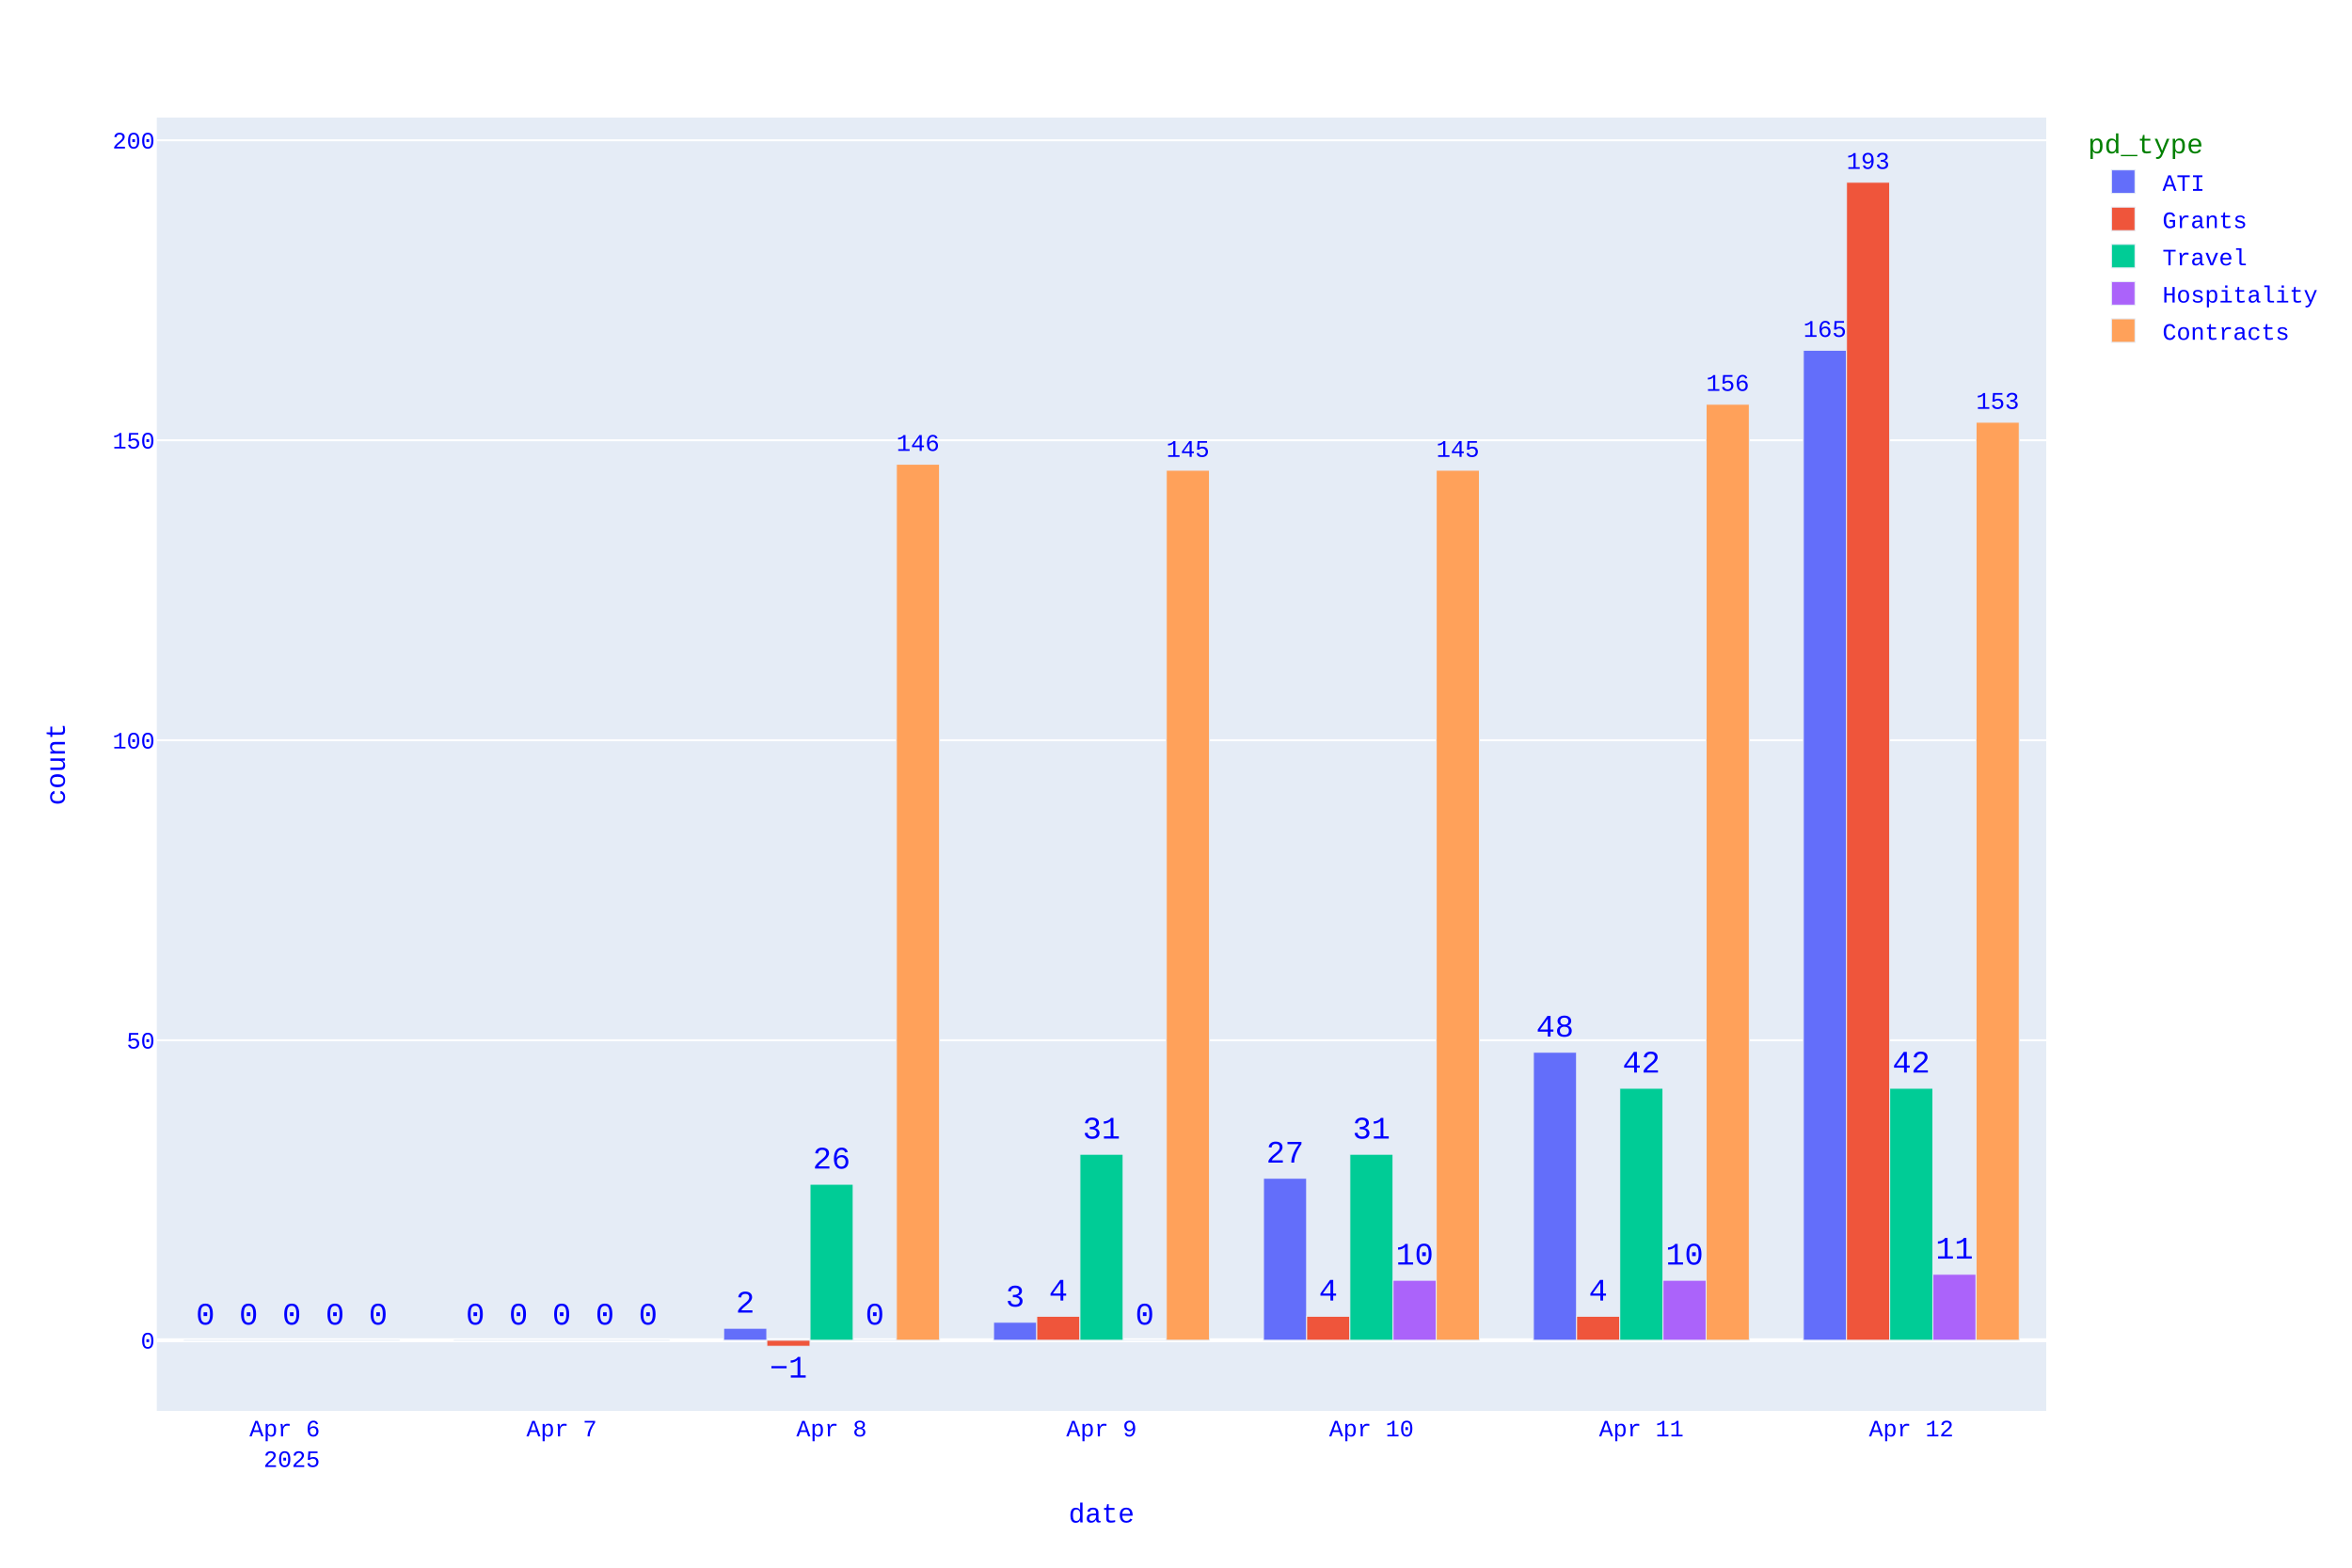
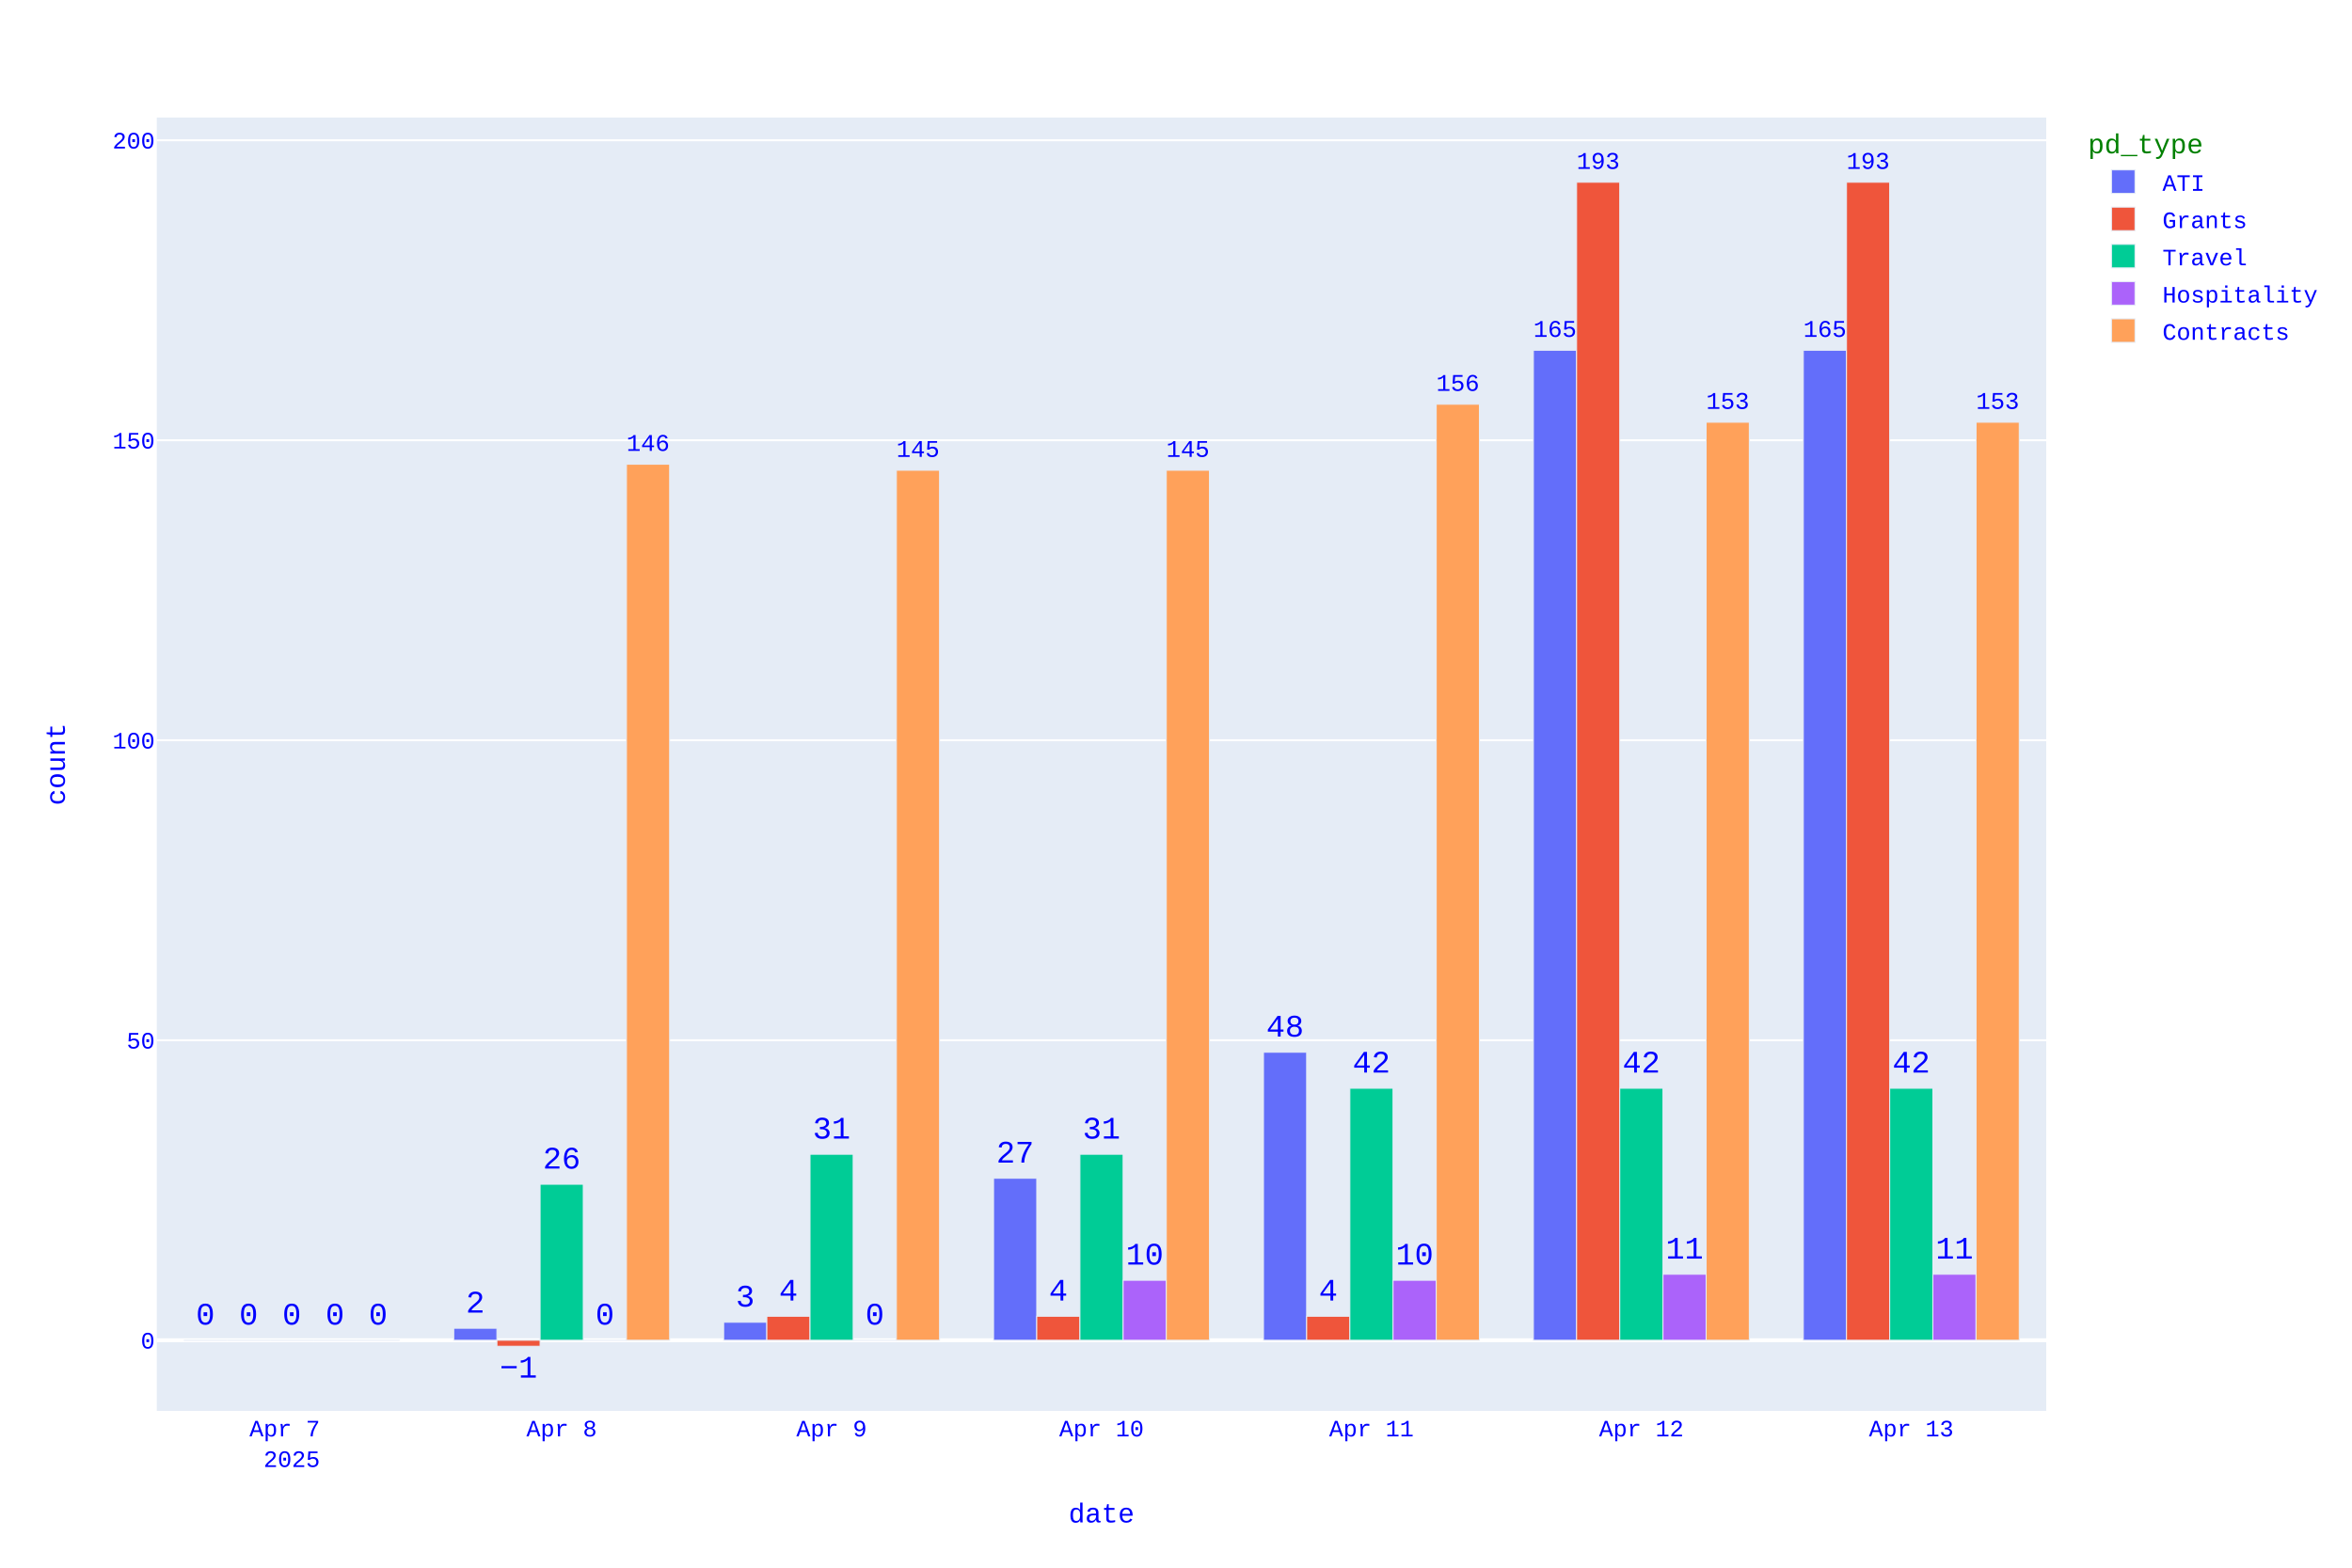
<svg xmlns="http://www.w3.org/2000/svg" class="main-svg" width="1200" height="800" style="" viewBox="0 0 1200 800">
  <rect x="0" y="0" width="1200" height="800" style="fill: rgb(255, 255, 255); fill-opacity: 1;" />
-   <defs id="defs-50e466">
+   <defs id="defs-861e5a">
    <g class="clips">
-       <clipPath id="clip50e466xyplot" class="plotclip">
+       <clipPath id="clip861e5axyplot" class="plotclip">
        <rect width="964" height="660" />
      </clipPath>
-       <clipPath class="axesclip" id="clip50e466x">
+       <clipPath class="axesclip" id="clip861e5ax">
        <rect x="80" y="0" width="964" height="800" />
      </clipPath>
-       <clipPath class="axesclip" id="clip50e466y">
+       <clipPath class="axesclip" id="clip861e5ay">
        <rect x="0" y="60" width="1200" height="660" />
      </clipPath>
-       <clipPath class="axesclip" id="clip50e466xy">
+       <clipPath class="axesclip" id="clip861e5axy">
        <rect x="80" y="60" width="964" height="660" />
      </clipPath>
    </g>
    <g class="gradients" />
    <g class="patterns" />
  </defs>
  <g class="bglayer">
    <rect class="bg" x="80" y="60" width="964" height="660" style="fill: rgb(229, 236, 246); fill-opacity: 1; stroke-width: 0;" />
  </g>
  <g class="layer-below">
    <g class="imagelayer" />
    <g class="shapelayer" />
  </g>
  <g class="cartesianlayer">
    <g class="subplot xy">
      <g class="layer-subplot">
        <g class="shapelayer" />
        <g class="imagelayer" />
      </g>
      <g class="minor-gridlayer">
        <g class="x" />
        <g class="y" />
      </g>
      <g class="gridlayer">
        <g class="x" />
        <g class="y">
          <path class="ygrid crisp" transform="translate(0,530.85)" d="M80,0h964" style="stroke: rgb(255, 255, 255); stroke-opacity: 1; stroke-width: 1px;" />
          <path class="ygrid crisp" transform="translate(0,377.75)" d="M80,0h964" style="stroke: rgb(255, 255, 255); stroke-opacity: 1; stroke-width: 1px;" />
          <path class="ygrid crisp" transform="translate(0,224.66)" d="M80,0h964" style="stroke: rgb(255, 255, 255); stroke-opacity: 1; stroke-width: 1px;" />
          <path class="ygrid crisp" transform="translate(0,71.57)" d="M80,0h964" style="stroke: rgb(255, 255, 255); stroke-opacity: 1; stroke-width: 1px;" />
        </g>
      </g>
      <g class="zerolinelayer">
        <path class="yzl zl crisp" transform="translate(0,683.94)" d="M80,0h964" style="stroke: rgb(255, 255, 255); stroke-opacity: 1; stroke-width: 2px;" />
      </g>
      <path class="xlines-below" />
      <path class="ylines-below" />
      <g class="overlines-below" />
      <g class="xaxislayer-below" />
      <g class="yaxislayer-below" />
      <g class="overaxes-below" />
      <g class="plot" transform="translate(80,60)">
        <g class="barlayer mlayer">
          <g class="trace bars" style="opacity: 1;">
            <g class="points">
              <g class="point">
-                 <path d="M840.06,623.94V118.73H862.09V623.94Z" clip-path="url(#clip50e466xyplot)" style="vector-effect: none; opacity: 1; stroke-width: 0.5px; fill: rgb(99, 110, 250); fill-opacity: 1; stroke: rgb(229, 236, 246); stroke-opacity: 1;" />
+                 <path d="M840.06,623.94V118.73H862.09V623.94Z" clip-path="url(#clip861e5axyplot)" style="vector-effect: none; opacity: 1; stroke-width: 0.5px; fill: rgb(99, 110, 250); fill-opacity: 1; stroke: rgb(229, 236, 246); stroke-opacity: 1;" />
                <text class="bartext bartext-outside" text-anchor="middle" data-notex="1" x="0" y="0" style="font-family: 'Courier New'; font-size: 16px; fill: rgb(0, 0, 255); fill-opacity: 1; white-space: pre;" transform="translate(851.075,111.907)scale(0.7645987)">165</text>
              </g>
              <g class="point">
-                 <path d="M702.34,623.94V476.97H724.38V623.94Z" clip-path="url(#clip50e466xyplot)" style="vector-effect: none; opacity: 1; stroke-width: 0.5px; fill: rgb(99, 110, 250); fill-opacity: 1; stroke: rgb(229, 236, 246); stroke-opacity: 1;" />
-                 <text class="bartext bartext-outside" text-anchor="middle" data-notex="1" x="0" y="0" style="font-family: 'Courier New'; font-size: 16px; fill: rgb(0, 0, 255); fill-opacity: 1; white-space: pre;" transform="translate(713.36,468.97)">48</text>
-               </g>
-               <g class="point">
-                 <path d="M564.63,623.94V541.27H586.66V623.94Z" clip-path="url(#clip50e466xyplot)" style="vector-effect: none; opacity: 1; stroke-width: 0.5px; fill: rgb(99, 110, 250); fill-opacity: 1; stroke: rgb(229, 236, 246); stroke-opacity: 1;" />
-                 <text class="bartext bartext-outside" text-anchor="middle" data-notex="1" x="0" y="0" style="font-family: 'Courier New'; font-size: 16px; fill: rgb(0, 0, 255); fill-opacity: 1; white-space: pre;" transform="translate(575.645,533.27)">27</text>
-               </g>
-               <g class="point">
-                 <path d="M426.91,623.94V614.75H448.95V623.94Z" clip-path="url(#clip50e466xyplot)" style="vector-effect: none; opacity: 1; stroke-width: 0.5px; fill: rgb(99, 110, 250); fill-opacity: 1; stroke: rgb(229, 236, 246); stroke-opacity: 1;" />
-                 <text class="bartext bartext-outside" text-anchor="middle" data-notex="1" x="0" y="0" style="font-family: 'Courier New'; font-size: 16px; fill: rgb(0, 0, 255); fill-opacity: 1; white-space: pre;" transform="translate(437.93,606.75)">3</text>
-               </g>
-               <g class="point">
-                 <path d="M289.2,623.94V617.81H311.23V623.94Z" clip-path="url(#clip50e466xyplot)" style="vector-effect: none; opacity: 1; stroke-width: 0.5px; fill: rgb(99, 110, 250); fill-opacity: 1; stroke: rgb(229, 236, 246); stroke-opacity: 1;" />
-                 <text class="bartext bartext-outside" text-anchor="middle" data-notex="1" x="0" y="0" style="font-family: 'Courier New'; font-size: 16px; fill: rgb(0, 0, 255); fill-opacity: 1; white-space: pre;" transform="translate(300.215,609.81)">2</text>
-               </g>
-               <g class="point">
-                 <path d="M151.49,623.94V623.94H173.52V623.94Z" clip-path="url(#clip50e466xyplot)" style="vector-effect: none; opacity: 1; stroke-width: 0.5px; fill: rgb(99, 110, 250); fill-opacity: 1; stroke: rgb(229, 236, 246); stroke-opacity: 1;" />
-                 <text class="bartext bartext-outside" text-anchor="middle" data-notex="1" x="0" y="0" style="font-family: 'Courier New'; font-size: 16px; fill: rgb(0, 0, 255); fill-opacity: 1; white-space: pre;" transform="translate(162.505,615.94)">0</text>
-               </g>
-               <g class="point">
-                 <path d="M13.77,623.94V623.94H35.81V623.94Z" clip-path="url(#clip50e466xyplot)" style="vector-effect: none; opacity: 1; stroke-width: 0.5px; fill: rgb(99, 110, 250); fill-opacity: 1; stroke: rgb(229, 236, 246); stroke-opacity: 1;" />
+                 <path d="M702.34,623.94V118.73H724.38V623.94Z" clip-path="url(#clip861e5axyplot)" style="vector-effect: none; opacity: 1; stroke-width: 0.5px; fill: rgb(99, 110, 250); fill-opacity: 1; stroke: rgb(229, 236, 246); stroke-opacity: 1;" />
+                 <text class="bartext bartext-outside" text-anchor="middle" data-notex="1" x="0" y="0" style="font-family: 'Courier New'; font-size: 16px; fill: rgb(0, 0, 255); fill-opacity: 1; white-space: pre;" transform="translate(713.36,111.9053)scale(0.7649458)">165</text>
+               </g>
+               <g class="point">
+                 <path d="M564.63,623.94V476.97H586.66V623.94Z" clip-path="url(#clip861e5axyplot)" style="vector-effect: none; opacity: 1; stroke-width: 0.5px; fill: rgb(99, 110, 250); fill-opacity: 1; stroke: rgb(229, 236, 246); stroke-opacity: 1;" />
+                 <text class="bartext bartext-outside" text-anchor="middle" data-notex="1" x="0" y="0" style="font-family: 'Courier New'; font-size: 16px; fill: rgb(0, 0, 255); fill-opacity: 1; white-space: pre;" transform="translate(575.645,468.97)">48</text>
+               </g>
+               <g class="point">
+                 <path d="M426.91,623.94V541.27H448.95V623.94Z" clip-path="url(#clip861e5axyplot)" style="vector-effect: none; opacity: 1; stroke-width: 0.5px; fill: rgb(99, 110, 250); fill-opacity: 1; stroke: rgb(229, 236, 246); stroke-opacity: 1;" />
+                 <text class="bartext bartext-outside" text-anchor="middle" data-notex="1" x="0" y="0" style="font-family: 'Courier New'; font-size: 16px; fill: rgb(0, 0, 255); fill-opacity: 1; white-space: pre;" transform="translate(437.93,533.27)">27</text>
+               </g>
+               <g class="point">
+                 <path d="M289.2,623.94V614.75H311.23V623.94Z" clip-path="url(#clip861e5axyplot)" style="vector-effect: none; opacity: 1; stroke-width: 0.5px; fill: rgb(99, 110, 250); fill-opacity: 1; stroke: rgb(229, 236, 246); stroke-opacity: 1;" />
+                 <text class="bartext bartext-outside" text-anchor="middle" data-notex="1" x="0" y="0" style="font-family: 'Courier New'; font-size: 16px; fill: rgb(0, 0, 255); fill-opacity: 1; white-space: pre;" transform="translate(300.215,606.75)">3</text>
+               </g>
+               <g class="point">
+                 <path d="M151.49,623.94V617.81H173.52V623.94Z" clip-path="url(#clip861e5axyplot)" style="vector-effect: none; opacity: 1; stroke-width: 0.5px; fill: rgb(99, 110, 250); fill-opacity: 1; stroke: rgb(229, 236, 246); stroke-opacity: 1;" />
+                 <text class="bartext bartext-outside" text-anchor="middle" data-notex="1" x="0" y="0" style="font-family: 'Courier New'; font-size: 16px; fill: rgb(0, 0, 255); fill-opacity: 1; white-space: pre;" transform="translate(162.505,609.81)">2</text>
+               </g>
+               <g class="point">
+                 <path d="M13.77,623.94V623.94H35.81V623.94Z" clip-path="url(#clip861e5axyplot)" style="vector-effect: none; opacity: 1; stroke-width: 0.5px; fill: rgb(99, 110, 250); fill-opacity: 1; stroke: rgb(229, 236, 246); stroke-opacity: 1;" />
                <text class="bartext bartext-outside" text-anchor="middle" data-notex="1" x="0" y="0" style="font-family: 'Courier New'; font-size: 16px; fill: rgb(0, 0, 255); fill-opacity: 1; white-space: pre;" transform="translate(24.79,615.94)">0</text>
              </g>
            </g>
          </g>
          <g class="trace bars" style="opacity: 1;">
            <g class="points">
              <g class="point">
-                 <path d="M862.09,623.94V33H884.13V623.94Z" clip-path="url(#clip50e466xyplot)" style="vector-effect: none; opacity: 1; stroke-width: 0.5px; fill: rgb(239, 85, 59); fill-opacity: 1; stroke: rgb(229, 236, 246); stroke-opacity: 1;" />
+                 <path d="M862.09,623.94V33H884.13V623.94Z" clip-path="url(#clip861e5axyplot)" style="vector-effect: none; opacity: 1; stroke-width: 0.5px; fill: rgb(239, 85, 59); fill-opacity: 1; stroke: rgb(229, 236, 246); stroke-opacity: 1;" />
                <text class="bartext bartext-outside" text-anchor="middle" data-notex="1" x="0" y="0" style="font-family: 'Courier New'; font-size: 16px; fill: rgb(0, 0, 255); fill-opacity: 1; white-space: pre;" transform="translate(873.11,26.17527)scale(0.7649458)">193</text>
              </g>
              <g class="point">
-                 <path d="M724.38,623.94V611.69H746.41V623.94Z" clip-path="url(#clip50e466xyplot)" style="vector-effect: none; opacity: 1; stroke-width: 0.5px; fill: rgb(239, 85, 59); fill-opacity: 1; stroke: rgb(229, 236, 246); stroke-opacity: 1;" />
-                 <text class="bartext bartext-outside" text-anchor="middle" data-notex="1" x="0" y="0" style="font-family: 'Courier New'; font-size: 16px; fill: rgb(0, 0, 255); fill-opacity: 1; white-space: pre;" transform="translate(735.395,603.69)">4</text>
-               </g>
-               <g class="point">
-                 <path d="M586.66,623.94V611.69H608.7V623.94Z" clip-path="url(#clip50e466xyplot)" style="vector-effect: none; opacity: 1; stroke-width: 0.5px; fill: rgb(239, 85, 59); fill-opacity: 1; stroke: rgb(229, 236, 246); stroke-opacity: 1;" />
+                 <path d="M724.38,623.94V33H746.41V623.94Z" clip-path="url(#clip861e5axyplot)" style="vector-effect: none; opacity: 1; stroke-width: 0.5px; fill: rgb(239, 85, 59); fill-opacity: 1; stroke: rgb(229, 236, 246); stroke-opacity: 1;" />
+                 <text class="bartext bartext-outside" text-anchor="middle" data-notex="1" x="0" y="0" style="font-family: 'Courier New'; font-size: 16px; fill: rgb(0, 0, 255); fill-opacity: 1; white-space: pre;" transform="translate(735.395,26.17701)scale(0.7645987)">193</text>
+               </g>
+               <g class="point">
+                 <path d="M586.66,623.94V611.69H608.7V623.94Z" clip-path="url(#clip861e5axyplot)" style="vector-effect: none; opacity: 1; stroke-width: 0.5px; fill: rgb(239, 85, 59); fill-opacity: 1; stroke: rgb(229, 236, 246); stroke-opacity: 1;" />
                <text class="bartext bartext-outside" text-anchor="middle" data-notex="1" x="0" y="0" style="font-family: 'Courier New'; font-size: 16px; fill: rgb(0, 0, 255); fill-opacity: 1; white-space: pre;" transform="translate(597.68,603.69)">4</text>
              </g>
              <g class="point">
-                 <path d="M448.95,623.94V611.69H470.98V623.94Z" clip-path="url(#clip50e466xyplot)" style="vector-effect: none; opacity: 1; stroke-width: 0.5px; fill: rgb(239, 85, 59); fill-opacity: 1; stroke: rgb(229, 236, 246); stroke-opacity: 1;" />
+                 <path d="M448.95,623.94V611.69H470.98V623.94Z" clip-path="url(#clip861e5axyplot)" style="vector-effect: none; opacity: 1; stroke-width: 0.5px; fill: rgb(239, 85, 59); fill-opacity: 1; stroke: rgb(229, 236, 246); stroke-opacity: 1;" />
                <text class="bartext bartext-outside" text-anchor="middle" data-notex="1" x="0" y="0" style="font-family: 'Courier New'; font-size: 16px; fill: rgb(0, 0, 255); fill-opacity: 1; white-space: pre;" transform="translate(459.965,603.69)">4</text>
              </g>
              <g class="point">
-                 <path d="M311.23,623.94V627H333.27V623.94Z" clip-path="url(#clip50e466xyplot)" style="vector-effect: none; opacity: 1; stroke-width: 0.5px; fill: rgb(239, 85, 59); fill-opacity: 1; stroke: rgb(229, 236, 246); stroke-opacity: 1;" />
-                 <text class="bartext bartext-outside" text-anchor="middle" data-notex="1" x="0" y="0" style="font-family: 'Courier New'; font-size: 16px; fill: rgb(0, 0, 255); fill-opacity: 1; white-space: pre;" transform="translate(322.25,643)">−1</text>
-               </g>
-               <g class="point">
-                 <path d="M173.52,623.94V623.94H195.55V623.94Z" clip-path="url(#clip50e466xyplot)" style="vector-effect: none; opacity: 1; stroke-width: 0.5px; fill: rgb(239, 85, 59); fill-opacity: 1; stroke: rgb(229, 236, 246); stroke-opacity: 1;" />
-                 <text class="bartext bartext-outside" text-anchor="middle" data-notex="1" x="0" y="0" style="font-family: 'Courier New'; font-size: 16px; fill: rgb(0, 0, 255); fill-opacity: 1; white-space: pre;" transform="translate(184.535,615.94)">0</text>
-               </g>
-               <g class="point">
-                 <path d="M35.81,623.94V623.94H57.84V623.94Z" clip-path="url(#clip50e466xyplot)" style="vector-effect: none; opacity: 1; stroke-width: 0.5px; fill: rgb(239, 85, 59); fill-opacity: 1; stroke: rgb(229, 236, 246); stroke-opacity: 1;" />
+                 <path d="M311.23,623.94V611.69H333.27V623.94Z" clip-path="url(#clip861e5axyplot)" style="vector-effect: none; opacity: 1; stroke-width: 0.5px; fill: rgb(239, 85, 59); fill-opacity: 1; stroke: rgb(229, 236, 246); stroke-opacity: 1;" />
+                 <text class="bartext bartext-outside" text-anchor="middle" data-notex="1" x="0" y="0" style="font-family: 'Courier New'; font-size: 16px; fill: rgb(0, 0, 255); fill-opacity: 1; white-space: pre;" transform="translate(322.25,603.69)">4</text>
+               </g>
+               <g class="point">
+                 <path d="M173.52,623.94V627H195.55V623.94Z" clip-path="url(#clip861e5axyplot)" style="vector-effect: none; opacity: 1; stroke-width: 0.5px; fill: rgb(239, 85, 59); fill-opacity: 1; stroke: rgb(229, 236, 246); stroke-opacity: 1;" />
+                 <text class="bartext bartext-outside" text-anchor="middle" data-notex="1" x="0" y="0" style="font-family: 'Courier New'; font-size: 16px; fill: rgb(0, 0, 255); fill-opacity: 1; white-space: pre;" transform="translate(184.535,643)">−1</text>
+               </g>
+               <g class="point">
+                 <path d="M35.81,623.94V623.94H57.84V623.94Z" clip-path="url(#clip861e5axyplot)" style="vector-effect: none; opacity: 1; stroke-width: 0.5px; fill: rgb(239, 85, 59); fill-opacity: 1; stroke: rgb(229, 236, 246); stroke-opacity: 1;" />
                <text class="bartext bartext-outside" text-anchor="middle" data-notex="1" x="0" y="0" style="font-family: 'Courier New'; font-size: 16px; fill: rgb(0, 0, 255); fill-opacity: 1; white-space: pre;" transform="translate(46.825,615.94)">0</text>
              </g>
            </g>
          </g>
          <g class="trace bars" style="opacity: 1;">
            <g class="points">
              <g class="point">
-                 <path d="M884.13,623.94V495.34H906.16V623.94Z" clip-path="url(#clip50e466xyplot)" style="vector-effect: none; opacity: 1; stroke-width: 0.5px; fill: rgb(0, 204, 150); fill-opacity: 1; stroke: rgb(229, 236, 246); stroke-opacity: 1;" />
+                 <path d="M884.13,623.94V495.34H906.16V623.94Z" clip-path="url(#clip861e5axyplot)" style="vector-effect: none; opacity: 1; stroke-width: 0.5px; fill: rgb(0, 204, 150); fill-opacity: 1; stroke: rgb(229, 236, 246); stroke-opacity: 1;" />
                <text class="bartext bartext-outside" text-anchor="middle" data-notex="1" x="0" y="0" style="font-family: 'Courier New'; font-size: 16px; fill: rgb(0, 0, 255); fill-opacity: 1; white-space: pre;" transform="translate(895.145,487.34)">42</text>
              </g>
              <g class="point">
-                 <path d="M746.41,623.94V495.34H768.45V623.94Z" clip-path="url(#clip50e466xyplot)" style="vector-effect: none; opacity: 1; stroke-width: 0.5px; fill: rgb(0, 204, 150); fill-opacity: 1; stroke: rgb(229, 236, 246); stroke-opacity: 1;" />
+                 <path d="M746.41,623.94V495.34H768.45V623.94Z" clip-path="url(#clip861e5axyplot)" style="vector-effect: none; opacity: 1; stroke-width: 0.5px; fill: rgb(0, 204, 150); fill-opacity: 1; stroke: rgb(229, 236, 246); stroke-opacity: 1;" />
                <text class="bartext bartext-outside" text-anchor="middle" data-notex="1" x="0" y="0" style="font-family: 'Courier New'; font-size: 16px; fill: rgb(0, 0, 255); fill-opacity: 1; white-space: pre;" transform="translate(757.43,487.34)">42</text>
              </g>
              <g class="point">
-                 <path d="M608.7,623.94V529.02H630.73V623.94Z" clip-path="url(#clip50e466xyplot)" style="vector-effect: none; opacity: 1; stroke-width: 0.5px; fill: rgb(0, 204, 150); fill-opacity: 1; stroke: rgb(229, 236, 246); stroke-opacity: 1;" />
-                 <text class="bartext bartext-outside" text-anchor="middle" data-notex="1" x="0" y="0" style="font-family: 'Courier New'; font-size: 16px; fill: rgb(0, 0, 255); fill-opacity: 1; white-space: pre;" transform="translate(619.715,521.02)">31</text>
-               </g>
-               <g class="point">
-                 <path d="M470.98,623.94V529.02H493.02V623.94Z" clip-path="url(#clip50e466xyplot)" style="vector-effect: none; opacity: 1; stroke-width: 0.5px; fill: rgb(0, 204, 150); fill-opacity: 1; stroke: rgb(229, 236, 246); stroke-opacity: 1;" />
+                 <path d="M608.7,623.94V495.34H630.73V623.94Z" clip-path="url(#clip861e5axyplot)" style="vector-effect: none; opacity: 1; stroke-width: 0.5px; fill: rgb(0, 204, 150); fill-opacity: 1; stroke: rgb(229, 236, 246); stroke-opacity: 1;" />
+                 <text class="bartext bartext-outside" text-anchor="middle" data-notex="1" x="0" y="0" style="font-family: 'Courier New'; font-size: 16px; fill: rgb(0, 0, 255); fill-opacity: 1; white-space: pre;" transform="translate(619.715,487.34)">42</text>
+               </g>
+               <g class="point">
+                 <path d="M470.98,623.94V529.02H493.02V623.94Z" clip-path="url(#clip861e5axyplot)" style="vector-effect: none; opacity: 1; stroke-width: 0.5px; fill: rgb(0, 204, 150); fill-opacity: 1; stroke: rgb(229, 236, 246); stroke-opacity: 1;" />
                <text class="bartext bartext-outside" text-anchor="middle" data-notex="1" x="0" y="0" style="font-family: 'Courier New'; font-size: 16px; fill: rgb(0, 0, 255); fill-opacity: 1; white-space: pre;" transform="translate(482,521.02)">31</text>
              </g>
              <g class="point">
-                 <path d="M333.27,623.94V544.33H355.3V623.94Z" clip-path="url(#clip50e466xyplot)" style="vector-effect: none; opacity: 1; stroke-width: 0.5px; fill: rgb(0, 204, 150); fill-opacity: 1; stroke: rgb(229, 236, 246); stroke-opacity: 1;" />
-                 <text class="bartext bartext-outside" text-anchor="middle" data-notex="1" x="0" y="0" style="font-family: 'Courier New'; font-size: 16px; fill: rgb(0, 0, 255); fill-opacity: 1; white-space: pre;" transform="translate(344.285,536.33)">26</text>
-               </g>
-               <g class="point">
-                 <path d="M195.55,623.94V623.94H217.59V623.94Z" clip-path="url(#clip50e466xyplot)" style="vector-effect: none; opacity: 1; stroke-width: 0.5px; fill: rgb(0, 204, 150); fill-opacity: 1; stroke: rgb(229, 236, 246); stroke-opacity: 1;" />
-                 <text class="bartext bartext-outside" text-anchor="middle" data-notex="1" x="0" y="0" style="font-family: 'Courier New'; font-size: 16px; fill: rgb(0, 0, 255); fill-opacity: 1; white-space: pre;" transform="translate(206.57,615.94)">0</text>
-               </g>
-               <g class="point">
-                 <path d="M57.84,623.94V623.94H79.87V623.94Z" clip-path="url(#clip50e466xyplot)" style="vector-effect: none; opacity: 1; stroke-width: 0.5px; fill: rgb(0, 204, 150); fill-opacity: 1; stroke: rgb(229, 236, 246); stroke-opacity: 1;" />
+                 <path d="M333.27,623.94V529.02H355.3V623.94Z" clip-path="url(#clip861e5axyplot)" style="vector-effect: none; opacity: 1; stroke-width: 0.5px; fill: rgb(0, 204, 150); fill-opacity: 1; stroke: rgb(229, 236, 246); stroke-opacity: 1;" />
+                 <text class="bartext bartext-outside" text-anchor="middle" data-notex="1" x="0" y="0" style="font-family: 'Courier New'; font-size: 16px; fill: rgb(0, 0, 255); fill-opacity: 1; white-space: pre;" transform="translate(344.285,521.02)">31</text>
+               </g>
+               <g class="point">
+                 <path d="M195.55,623.94V544.33H217.59V623.94Z" clip-path="url(#clip861e5axyplot)" style="vector-effect: none; opacity: 1; stroke-width: 0.5px; fill: rgb(0, 204, 150); fill-opacity: 1; stroke: rgb(229, 236, 246); stroke-opacity: 1;" />
+                 <text class="bartext bartext-outside" text-anchor="middle" data-notex="1" x="0" y="0" style="font-family: 'Courier New'; font-size: 16px; fill: rgb(0, 0, 255); fill-opacity: 1; white-space: pre;" transform="translate(206.57,536.33)">26</text>
+               </g>
+               <g class="point">
+                 <path d="M57.84,623.94V623.94H79.87V623.94Z" clip-path="url(#clip861e5axyplot)" style="vector-effect: none; opacity: 1; stroke-width: 0.5px; fill: rgb(0, 204, 150); fill-opacity: 1; stroke: rgb(229, 236, 246); stroke-opacity: 1;" />
                <text class="bartext bartext-outside" text-anchor="middle" data-notex="1" x="0" y="0" style="font-family: 'Courier New'; font-size: 16px; fill: rgb(0, 0, 255); fill-opacity: 1; white-space: pre;" transform="translate(68.855,615.94)">0</text>
              </g>
            </g>
          </g>
          <g class="trace bars" style="opacity: 1;">
            <g class="points">
              <g class="point">
-                 <path d="M906.16,623.94V590.26H928.19V623.94Z" clip-path="url(#clip50e466xyplot)" style="vector-effect: none; opacity: 1; stroke-width: 0.5px; fill: rgb(171, 99, 250); fill-opacity: 1; stroke: rgb(229, 236, 246); stroke-opacity: 1;" />
+                 <path d="M906.16,623.94V590.26H928.19V623.94Z" clip-path="url(#clip861e5axyplot)" style="vector-effect: none; opacity: 1; stroke-width: 0.5px; fill: rgb(171, 99, 250); fill-opacity: 1; stroke: rgb(229, 236, 246); stroke-opacity: 1;" />
                <text class="bartext bartext-outside" text-anchor="middle" data-notex="1" x="0" y="0" style="font-family: 'Courier New'; font-size: 16px; fill: rgb(0, 0, 255); fill-opacity: 1; white-space: pre;" transform="translate(917.175,582.26)">11</text>
              </g>
              <g class="point">
-                 <path d="M768.45,623.94V593.32H790.48V623.94Z" clip-path="url(#clip50e466xyplot)" style="vector-effect: none; opacity: 1; stroke-width: 0.5px; fill: rgb(171, 99, 250); fill-opacity: 1; stroke: rgb(229, 236, 246); stroke-opacity: 1;" />
-                 <text class="bartext bartext-outside" text-anchor="middle" data-notex="1" x="0" y="0" style="font-family: 'Courier New'; font-size: 16px; fill: rgb(0, 0, 255); fill-opacity: 1; white-space: pre;" transform="translate(779.465,585.32)">10</text>
-               </g>
-               <g class="point">
-                 <path d="M630.73,623.94V593.32H652.77V623.94Z" clip-path="url(#clip50e466xyplot)" style="vector-effect: none; opacity: 1; stroke-width: 0.5px; fill: rgb(171, 99, 250); fill-opacity: 1; stroke: rgb(229, 236, 246); stroke-opacity: 1;" />
+                 <path d="M768.45,623.94V590.26H790.48V623.94Z" clip-path="url(#clip861e5axyplot)" style="vector-effect: none; opacity: 1; stroke-width: 0.5px; fill: rgb(171, 99, 250); fill-opacity: 1; stroke: rgb(229, 236, 246); stroke-opacity: 1;" />
+                 <text class="bartext bartext-outside" text-anchor="middle" data-notex="1" x="0" y="0" style="font-family: 'Courier New'; font-size: 16px; fill: rgb(0, 0, 255); fill-opacity: 1; white-space: pre;" transform="translate(779.465,582.26)">11</text>
+               </g>
+               <g class="point">
+                 <path d="M630.73,623.94V593.32H652.77V623.94Z" clip-path="url(#clip861e5axyplot)" style="vector-effect: none; opacity: 1; stroke-width: 0.5px; fill: rgb(171, 99, 250); fill-opacity: 1; stroke: rgb(229, 236, 246); stroke-opacity: 1;" />
                <text class="bartext bartext-outside" text-anchor="middle" data-notex="1" x="0" y="0" style="font-family: 'Courier New'; font-size: 16px; fill: rgb(0, 0, 255); fill-opacity: 1; white-space: pre;" transform="translate(641.75,585.32)">10</text>
              </g>
              <g class="point">
-                 <path d="M493.02,623.94V623.94H515.05V623.94Z" clip-path="url(#clip50e466xyplot)" style="vector-effect: none; opacity: 1; stroke-width: 0.5px; fill: rgb(171, 99, 250); fill-opacity: 1; stroke: rgb(229, 236, 246); stroke-opacity: 1;" />
-                 <text class="bartext bartext-outside" text-anchor="middle" data-notex="1" x="0" y="0" style="font-family: 'Courier New'; font-size: 16px; fill: rgb(0, 0, 255); fill-opacity: 1; white-space: pre;" transform="translate(504.035,615.94)">0</text>
-               </g>
-               <g class="point">
-                 <path d="M355.3,623.94V623.94H377.34V623.94Z" clip-path="url(#clip50e466xyplot)" style="vector-effect: none; opacity: 1; stroke-width: 0.5px; fill: rgb(171, 99, 250); fill-opacity: 1; stroke: rgb(229, 236, 246); stroke-opacity: 1;" />
+                 <path d="M493.02,623.94V593.32H515.05V623.94Z" clip-path="url(#clip861e5axyplot)" style="vector-effect: none; opacity: 1; stroke-width: 0.5px; fill: rgb(171, 99, 250); fill-opacity: 1; stroke: rgb(229, 236, 246); stroke-opacity: 1;" />
+                 <text class="bartext bartext-outside" text-anchor="middle" data-notex="1" x="0" y="0" style="font-family: 'Courier New'; font-size: 16px; fill: rgb(0, 0, 255); fill-opacity: 1; white-space: pre;" transform="translate(504.035,585.32)">10</text>
+               </g>
+               <g class="point">
+                 <path d="M355.3,623.94V623.94H377.34V623.94Z" clip-path="url(#clip861e5axyplot)" style="vector-effect: none; opacity: 1; stroke-width: 0.5px; fill: rgb(171, 99, 250); fill-opacity: 1; stroke: rgb(229, 236, 246); stroke-opacity: 1;" />
                <text class="bartext bartext-outside" text-anchor="middle" data-notex="1" x="0" y="0" style="font-family: 'Courier New'; font-size: 16px; fill: rgb(0, 0, 255); fill-opacity: 1; white-space: pre;" transform="translate(366.32,615.94)">0</text>
              </g>
              <g class="point">
-                 <path d="M217.59,623.94V623.94H239.62V623.94Z" clip-path="url(#clip50e466xyplot)" style="vector-effect: none; opacity: 1; stroke-width: 0.5px; fill: rgb(171, 99, 250); fill-opacity: 1; stroke: rgb(229, 236, 246); stroke-opacity: 1;" />
+                 <path d="M217.59,623.94V623.94H239.62V623.94Z" clip-path="url(#clip861e5axyplot)" style="vector-effect: none; opacity: 1; stroke-width: 0.5px; fill: rgb(171, 99, 250); fill-opacity: 1; stroke: rgb(229, 236, 246); stroke-opacity: 1;" />
                <text class="bartext bartext-outside" text-anchor="middle" data-notex="1" x="0" y="0" style="font-family: 'Courier New'; font-size: 16px; fill: rgb(0, 0, 255); fill-opacity: 1; white-space: pre;" transform="translate(228.605,615.94)">0</text>
              </g>
              <g class="point">
-                 <path d="M79.87,623.94V623.94H101.91V623.94Z" clip-path="url(#clip50e466xyplot)" style="vector-effect: none; opacity: 1; stroke-width: 0.5px; fill: rgb(171, 99, 250); fill-opacity: 1; stroke: rgb(229, 236, 246); stroke-opacity: 1;" />
+                 <path d="M79.87,623.94V623.94H101.91V623.94Z" clip-path="url(#clip861e5axyplot)" style="vector-effect: none; opacity: 1; stroke-width: 0.5px; fill: rgb(171, 99, 250); fill-opacity: 1; stroke: rgb(229, 236, 246); stroke-opacity: 1;" />
                <text class="bartext bartext-outside" text-anchor="middle" data-notex="1" x="0" y="0" style="font-family: 'Courier New'; font-size: 16px; fill: rgb(0, 0, 255); fill-opacity: 1; white-space: pre;" transform="translate(90.89,615.94)">0</text>
              </g>
            </g>
          </g>
          <g class="trace bars" style="opacity: 1;">
            <g class="points">
              <g class="point">
-                 <path d="M928.19,623.94V155.47H950.23V623.94Z" clip-path="url(#clip50e466xyplot)" style="vector-effect: none; opacity: 1; stroke-width: 0.5px; fill: rgb(255, 161, 90); fill-opacity: 1; stroke: rgb(229, 236, 246); stroke-opacity: 1;" />
+                 <path d="M928.19,623.94V155.47H950.23V623.94Z" clip-path="url(#clip861e5axyplot)" style="vector-effect: none; opacity: 1; stroke-width: 0.5px; fill: rgb(255, 161, 90); fill-opacity: 1; stroke: rgb(229, 236, 246); stroke-opacity: 1;" />
                <text class="bartext bartext-outside" text-anchor="middle" data-notex="1" x="0" y="0" style="font-family: 'Courier New'; font-size: 16px; fill: rgb(0, 0, 255); fill-opacity: 1; white-space: pre;" transform="translate(939.21,148.6453)scale(0.7649458)">153</text>
              </g>
              <g class="point">
-                 <path d="M790.48,623.94V146.29H812.51V623.94Z" clip-path="url(#clip50e466xyplot)" style="vector-effect: none; opacity: 1; stroke-width: 0.5px; fill: rgb(255, 161, 90); fill-opacity: 1; stroke: rgb(229, 236, 246); stroke-opacity: 1;" />
-                 <text class="bartext bartext-outside" text-anchor="middle" data-notex="1" x="0" y="0" style="font-family: 'Courier New'; font-size: 16px; fill: rgb(0, 0, 255); fill-opacity: 1; white-space: pre;" transform="translate(801.495,139.467)scale(0.7645987)">156</text>
-               </g>
-               <g class="point">
-                 <path d="M652.77,623.94V179.97H674.8V623.94Z" clip-path="url(#clip50e466xyplot)" style="vector-effect: none; opacity: 1; stroke-width: 0.5px; fill: rgb(255, 161, 90); fill-opacity: 1; stroke: rgb(229, 236, 246); stroke-opacity: 1;" />
-                 <text class="bartext bartext-outside" text-anchor="middle" data-notex="1" x="0" y="0" style="font-family: 'Courier New'; font-size: 16px; fill: rgb(0, 0, 255); fill-opacity: 1; white-space: pre;" transform="translate(663.785,173.147)scale(0.7645987)">145</text>
-               </g>
-               <g class="point">
-                 <path d="M515.05,623.94V179.97H537.09V623.94Z" clip-path="url(#clip50e466xyplot)" style="vector-effect: none; opacity: 1; stroke-width: 0.5px; fill: rgb(255, 161, 90); fill-opacity: 1; stroke: rgb(229, 236, 246); stroke-opacity: 1;" />
+                 <path d="M790.48,623.94V155.47H812.51V623.94Z" clip-path="url(#clip861e5axyplot)" style="vector-effect: none; opacity: 1; stroke-width: 0.5px; fill: rgb(255, 161, 90); fill-opacity: 1; stroke: rgb(229, 236, 246); stroke-opacity: 1;" />
+                 <text class="bartext bartext-outside" text-anchor="middle" data-notex="1" x="0" y="0" style="font-family: 'Courier New'; font-size: 16px; fill: rgb(0, 0, 255); fill-opacity: 1; white-space: pre;" transform="translate(801.495,148.647)scale(0.7645987)">153</text>
+               </g>
+               <g class="point">
+                 <path d="M652.77,623.94V146.29H674.8V623.94Z" clip-path="url(#clip861e5axyplot)" style="vector-effect: none; opacity: 1; stroke-width: 0.5px; fill: rgb(255, 161, 90); fill-opacity: 1; stroke: rgb(229, 236, 246); stroke-opacity: 1;" />
+                 <text class="bartext bartext-outside" text-anchor="middle" data-notex="1" x="0" y="0" style="font-family: 'Courier New'; font-size: 16px; fill: rgb(0, 0, 255); fill-opacity: 1; white-space: pre;" transform="translate(663.785,139.467)scale(0.7645987)">156</text>
+               </g>
+               <g class="point">
+                 <path d="M515.05,623.94V179.97H537.09V623.94Z" clip-path="url(#clip861e5axyplot)" style="vector-effect: none; opacity: 1; stroke-width: 0.5px; fill: rgb(255, 161, 90); fill-opacity: 1; stroke: rgb(229, 236, 246); stroke-opacity: 1;" />
                <text class="bartext bartext-outside" text-anchor="middle" data-notex="1" x="0" y="0" style="font-family: 'Courier New'; font-size: 16px; fill: rgb(0, 0, 255); fill-opacity: 1; white-space: pre;" transform="translate(526.07,173.1453)scale(0.7649458)">145</text>
              </g>
              <g class="point">
-                 <path d="M377.34,623.94V176.91H399.37V623.94Z" clip-path="url(#clip50e466xyplot)" style="vector-effect: none; opacity: 1; stroke-width: 0.5px; fill: rgb(255, 161, 90); fill-opacity: 1; stroke: rgb(229, 236, 246); stroke-opacity: 1;" />
-                 <text class="bartext bartext-outside" text-anchor="middle" data-notex="1" x="0" y="0" style="font-family: 'Courier New'; font-size: 16px; fill: rgb(0, 0, 255); fill-opacity: 1; white-space: pre;" transform="translate(388.355,170.087)scale(0.7645987)">146</text>
-               </g>
-               <g class="point">
-                 <path d="M239.62,623.94V623.94H261.66V623.94Z" clip-path="url(#clip50e466xyplot)" style="vector-effect: none; opacity: 1; stroke-width: 0.5px; fill: rgb(255, 161, 90); fill-opacity: 1; stroke: rgb(229, 236, 246); stroke-opacity: 1;" />
-                 <text class="bartext bartext-outside" text-anchor="middle" data-notex="1" x="0" y="0" style="font-family: 'Courier New'; font-size: 16px; fill: rgb(0, 0, 255); fill-opacity: 1; white-space: pre;" transform="translate(250.64,615.94)">0</text>
-               </g>
-               <g class="point">
-                 <path d="M101.91,623.94V623.94H123.94V623.94Z" clip-path="url(#clip50e466xyplot)" style="vector-effect: none; opacity: 1; stroke-width: 0.5px; fill: rgb(255, 161, 90); fill-opacity: 1; stroke: rgb(229, 236, 246); stroke-opacity: 1;" />
+                 <path d="M377.34,623.94V179.97H399.37V623.94Z" clip-path="url(#clip861e5axyplot)" style="vector-effect: none; opacity: 1; stroke-width: 0.5px; fill: rgb(255, 161, 90); fill-opacity: 1; stroke: rgb(229, 236, 246); stroke-opacity: 1;" />
+                 <text class="bartext bartext-outside" text-anchor="middle" data-notex="1" x="0" y="0" style="font-family: 'Courier New'; font-size: 16px; fill: rgb(0, 0, 255); fill-opacity: 1; white-space: pre;" transform="translate(388.355,173.147)scale(0.7645987)">145</text>
+               </g>
+               <g class="point">
+                 <path d="M239.62,623.94V176.91H261.66V623.94Z" clip-path="url(#clip861e5axyplot)" style="vector-effect: none; opacity: 1; stroke-width: 0.5px; fill: rgb(255, 161, 90); fill-opacity: 1; stroke: rgb(229, 236, 246); stroke-opacity: 1;" />
+                 <text class="bartext bartext-outside" text-anchor="middle" data-notex="1" x="0" y="0" style="font-family: 'Courier New'; font-size: 16px; fill: rgb(0, 0, 255); fill-opacity: 1; white-space: pre;" transform="translate(250.64,170.0853)scale(0.7649458)">146</text>
+               </g>
+               <g class="point">
+                 <path d="M101.91,623.94V623.94H123.94V623.94Z" clip-path="url(#clip861e5axyplot)" style="vector-effect: none; opacity: 1; stroke-width: 0.5px; fill: rgb(255, 161, 90); fill-opacity: 1; stroke: rgb(229, 236, 246); stroke-opacity: 1;" />
                <text class="bartext bartext-outside" text-anchor="middle" data-notex="1" x="0" y="0" style="font-family: 'Courier New'; font-size: 16px; fill: rgb(0, 0, 255); fill-opacity: 1; white-space: pre;" transform="translate(112.925,615.94)">0</text>
              </g>
            </g>
          </g>
        </g>
      </g>
      <g class="overplot" />
      <path class="xlines-above crisp" d="M0,0" style="fill: none;" />
      <path class="ylines-above crisp" d="M0,0" style="fill: none;" />
      <g class="overlines-above" />
      <g class="xaxislayer-above">
        <g class="xtick">
          <text text-anchor="middle" x="0" y="733" transform="translate(148.86,0)" style="font-family: 'Courier New'; font-size: 12px; fill: rgb(0, 0, 255); fill-opacity: 1; white-space: pre; opacity: 1;">
-             <tspan class="line" dy="0em" x="0" y="733">Apr 6</tspan>
+             <tspan class="line" dy="0em" x="0" y="733">Apr 7</tspan>
            <tspan class="line" dy="1.3em" x="0" y="733">2025</tspan>
          </text>
        </g>
        <g class="xtick">
-           <text text-anchor="middle" x="0" y="733" style="font-family: 'Courier New'; font-size: 12px; fill: rgb(0, 0, 255); fill-opacity: 1; white-space: pre; opacity: 1;" transform="translate(286.57,0)">Apr 7</text>
-         </g>
-         <g class="xtick">
-           <text text-anchor="middle" x="0" y="733" style="font-family: 'Courier New'; font-size: 12px; fill: rgb(0, 0, 255); fill-opacity: 1; white-space: pre; opacity: 1;" transform="translate(424.29,0)">Apr 8</text>
-         </g>
-         <g class="xtick">
-           <text text-anchor="middle" x="0" y="733" style="font-family: 'Courier New'; font-size: 12px; fill: rgb(0, 0, 255); fill-opacity: 1; white-space: pre; opacity: 1;" transform="translate(562,0)">Apr 9</text>
-         </g>
-         <g class="xtick">
-           <text text-anchor="middle" x="0" y="733" style="font-family: 'Courier New'; font-size: 12px; fill: rgb(0, 0, 255); fill-opacity: 1; white-space: pre; opacity: 1;" transform="translate(699.71,0)">Apr 10</text>
-         </g>
-         <g class="xtick">
-           <text text-anchor="middle" x="0" y="733" style="font-family: 'Courier New'; font-size: 12px; fill: rgb(0, 0, 255); fill-opacity: 1; white-space: pre; opacity: 1;" transform="translate(837.43,0)">Apr 11</text>
-         </g>
-         <g class="xtick">
-           <text text-anchor="middle" x="0" y="733" style="font-family: 'Courier New'; font-size: 12px; fill: rgb(0, 0, 255); fill-opacity: 1; white-space: pre; opacity: 1;" transform="translate(975.14,0)">Apr 12</text>
+           <text text-anchor="middle" x="0" y="733" style="font-family: 'Courier New'; font-size: 12px; fill: rgb(0, 0, 255); fill-opacity: 1; white-space: pre; opacity: 1;" transform="translate(286.57,0)">Apr 8</text>
+         </g>
+         <g class="xtick">
+           <text text-anchor="middle" x="0" y="733" style="font-family: 'Courier New'; font-size: 12px; fill: rgb(0, 0, 255); fill-opacity: 1; white-space: pre; opacity: 1;" transform="translate(424.29,0)">Apr 9</text>
+         </g>
+         <g class="xtick">
+           <text text-anchor="middle" x="0" y="733" style="font-family: 'Courier New'; font-size: 12px; fill: rgb(0, 0, 255); fill-opacity: 1; white-space: pre; opacity: 1;" transform="translate(562,0)">Apr 10</text>
+         </g>
+         <g class="xtick">
+           <text text-anchor="middle" x="0" y="733" style="font-family: 'Courier New'; font-size: 12px; fill: rgb(0, 0, 255); fill-opacity: 1; white-space: pre; opacity: 1;" transform="translate(699.71,0)">Apr 11</text>
+         </g>
+         <g class="xtick">
+           <text text-anchor="middle" x="0" y="733" style="font-family: 'Courier New'; font-size: 12px; fill: rgb(0, 0, 255); fill-opacity: 1; white-space: pre; opacity: 1;" transform="translate(837.43,0)">Apr 12</text>
+         </g>
+         <g class="xtick">
+           <text text-anchor="middle" x="0" y="733" style="font-family: 'Courier New'; font-size: 12px; fill: rgb(0, 0, 255); fill-opacity: 1; white-space: pre; opacity: 1;" transform="translate(975.14,0)">Apr 13</text>
        </g>
      </g>
      <g class="yaxislayer-above">
        <g class="ytick">
          <text text-anchor="end" x="79" y="4.2" transform="translate(0,683.94)" style="font-family: 'Courier New'; font-size: 12px; fill: rgb(0, 0, 255); fill-opacity: 1; white-space: pre; opacity: 1;">0</text>
        </g>
        <g class="ytick">
          <text text-anchor="end" x="79" y="4.2" style="font-family: 'Courier New'; font-size: 12px; fill: rgb(0, 0, 255); fill-opacity: 1; white-space: pre; opacity: 1;" transform="translate(0,530.85)">50</text>
        </g>
        <g class="ytick">
          <text text-anchor="end" x="79" y="4.2" style="font-family: 'Courier New'; font-size: 12px; fill: rgb(0, 0, 255); fill-opacity: 1; white-space: pre; opacity: 1;" transform="translate(0,377.75)">100</text>
        </g>
        <g class="ytick">
          <text text-anchor="end" x="79" y="4.2" style="font-family: 'Courier New'; font-size: 12px; fill: rgb(0, 0, 255); fill-opacity: 1; white-space: pre; opacity: 1;" transform="translate(0,224.66)">150</text>
        </g>
        <g class="ytick">
          <text text-anchor="end" x="79" y="4.2" style="font-family: 'Courier New'; font-size: 12px; fill: rgb(0, 0, 255); fill-opacity: 1; white-space: pre; opacity: 1;" transform="translate(0,71.57)">200</text>
        </g>
      </g>
      <g class="overaxes-above" />
    </g>
  </g>
  <g class="polarlayer" />
  <g class="smithlayer" />
  <g class="ternarylayer" />
  <g class="geolayer" />
  <g class="funnelarealayer" />
  <g class="pielayer" />
  <g class="iciclelayer" />
  <g class="treemaplayer" />
  <g class="sunburstlayer" />
  <g class="glimages" />
-   <defs id="topdefs-50e466">
+   <defs id="topdefs-861e5a">
    <g class="clips" />
-     <clipPath id="legend50e466">
+     <clipPath id="legend861e5a">
      <rect width="125" height="124" x="0" y="0" />
    </clipPath>
  </defs>
  <g class="layer-above">
    <g class="imagelayer" />
    <g class="shapelayer" />
  </g>
  <g class="infolayer">
    <g class="legend" pointer-events="all" transform="translate(1063.28,60)">
      <rect class="bg" shape-rendering="crispEdges" style="stroke: rgb(68, 68, 68); stroke-opacity: 1; fill: rgb(255, 255, 255); fill-opacity: 1; stroke-width: 0px;" width="125" height="124" x="0" y="0" />
-       <g class="scrollbox" transform="" clip-path="url(#legend50e466)">
+       <g class="scrollbox" transform="" clip-path="url(#legend861e5a)">
        <text class="legendtitletext" text-anchor="start" x="2" y="18.2" style="font-family: 'Courier New'; font-size: 14px; fill: rgb(0, 128, 0); fill-opacity: 1; white-space: pre;">pd_type</text>
        <g class="groups" transform="">
          <g class="traces" transform="translate(0,32.7)" style="opacity: 1;">
            <text class="legendtext" text-anchor="start" x="40" y="4.68" style="font-family: 'Courier New'; font-size: 12px; fill: rgb(0, 0, 255); fill-opacity: 1; white-space: pre;">ATI</text>
            <g class="layers" style="opacity: 1;">
              <g class="legendfill" />
              <g class="legendlines" />
              <g class="legendsymbols">
                <g class="legendpoints">
                  <path class="legendundefined" d="M6,6H-6V-6H6Z" transform="translate(20,0)" style="stroke-width: 0.5px; fill: rgb(99, 110, 250); fill-opacity: 1; stroke: rgb(229, 236, 246); stroke-opacity: 1;" />
                </g>
              </g>
            </g>
            <rect class="legendtoggle" x="0" y="-9.5" width="119.219" height="19" style="fill: rgb(0, 0, 0); fill-opacity: 0;" />
          </g>
        </g>
        <g class="groups" transform="">
          <g class="traces" transform="translate(0,51.7)" style="opacity: 1;">
            <text class="legendtext" text-anchor="start" x="40" y="4.68" style="font-family: 'Courier New'; font-size: 12px; fill: rgb(0, 0, 255); fill-opacity: 1; white-space: pre;">Grants</text>
            <g class="layers" style="opacity: 1;">
              <g class="legendfill" />
              <g class="legendlines" />
              <g class="legendsymbols">
                <g class="legendpoints">
                  <path class="legendundefined" d="M6,6H-6V-6H6Z" transform="translate(20,0)" style="stroke-width: 0.5px; fill: rgb(239, 85, 59); fill-opacity: 1; stroke: rgb(229, 236, 246); stroke-opacity: 1;" />
                </g>
              </g>
            </g>
            <rect class="legendtoggle" x="0" y="-9.5" width="119.219" height="19" style="fill: rgb(0, 0, 0); fill-opacity: 0;" />
          </g>
        </g>
        <g class="groups" transform="">
          <g class="traces" transform="translate(0,70.7)" style="opacity: 1;">
            <text class="legendtext" text-anchor="start" x="40" y="4.68" style="font-family: 'Courier New'; font-size: 12px; fill: rgb(0, 0, 255); fill-opacity: 1; white-space: pre;">Travel</text>
            <g class="layers" style="opacity: 1;">
              <g class="legendfill" />
              <g class="legendlines" />
              <g class="legendsymbols">
                <g class="legendpoints">
                  <path class="legendundefined" d="M6,6H-6V-6H6Z" transform="translate(20,0)" style="stroke-width: 0.5px; fill: rgb(0, 204, 150); fill-opacity: 1; stroke: rgb(229, 236, 246); stroke-opacity: 1;" />
                </g>
              </g>
            </g>
            <rect class="legendtoggle" x="0" y="-9.5" width="119.219" height="19" style="fill: rgb(0, 0, 0); fill-opacity: 0;" />
          </g>
        </g>
        <g class="groups" transform="">
          <g class="traces" transform="translate(0,89.7)" style="opacity: 1;">
            <text class="legendtext" text-anchor="start" x="40" y="4.68" style="font-family: 'Courier New'; font-size: 12px; fill: rgb(0, 0, 255); fill-opacity: 1; white-space: pre;">Hospitality</text>
            <g class="layers" style="opacity: 1;">
              <g class="legendfill" />
              <g class="legendlines" />
              <g class="legendsymbols">
                <g class="legendpoints">
                  <path class="legendundefined" d="M6,6H-6V-6H6Z" transform="translate(20,0)" style="stroke-width: 0.5px; fill: rgb(171, 99, 250); fill-opacity: 1; stroke: rgb(229, 236, 246); stroke-opacity: 1;" />
                </g>
              </g>
            </g>
            <rect class="legendtoggle" x="0" y="-9.5" width="119.219" height="19" style="fill: rgb(0, 0, 0); fill-opacity: 0;" />
          </g>
        </g>
        <g class="groups" transform="">
          <g class="traces" transform="translate(0,108.7)" style="opacity: 1;">
            <text class="legendtext" text-anchor="start" x="40" y="4.68" style="font-family: 'Courier New'; font-size: 12px; fill: rgb(0, 0, 255); fill-opacity: 1; white-space: pre;">Contracts</text>
            <g class="layers" style="opacity: 1;">
              <g class="legendfill" />
              <g class="legendlines" />
              <g class="legendsymbols">
                <g class="legendpoints">
                  <path class="legendundefined" d="M6,6H-6V-6H6Z" transform="translate(20,0)" style="stroke-width: 0.5px; fill: rgb(255, 161, 90); fill-opacity: 1; stroke: rgb(229, 236, 246); stroke-opacity: 1;" />
                </g>
              </g>
            </g>
            <rect class="legendtoggle" x="0" y="-9.5" width="119.219" height="19" style="fill: rgb(0, 0, 0); fill-opacity: 0;" />
          </g>
        </g>
      </g>
      <rect class="scrollbar" rx="20" ry="3" width="0" height="0" style="fill: rgb(128, 139, 164); fill-opacity: 1;" x="0" y="0" />
    </g>
    <g class="g-gtitle" />
    <g class="g-xtitle">
      <text class="xtitle" x="562" y="776.909" text-anchor="middle" style="font-family: 'Courier New'; font-size: 14px; fill: rgb(0, 0, 255); opacity: 1; font-weight: normal; white-space: pre;">date</text>
    </g>
    <g class="g-ytitle">
      <text class="ytitle" transform="rotate(-90,33.09063,390)" x="33.091" y="390" text-anchor="middle" style="font-family: 'Courier New'; font-size: 14px; fill: rgb(0, 0, 255); opacity: 1; font-weight: normal; white-space: pre;">count</text>
    </g>
  </g>
</svg>
